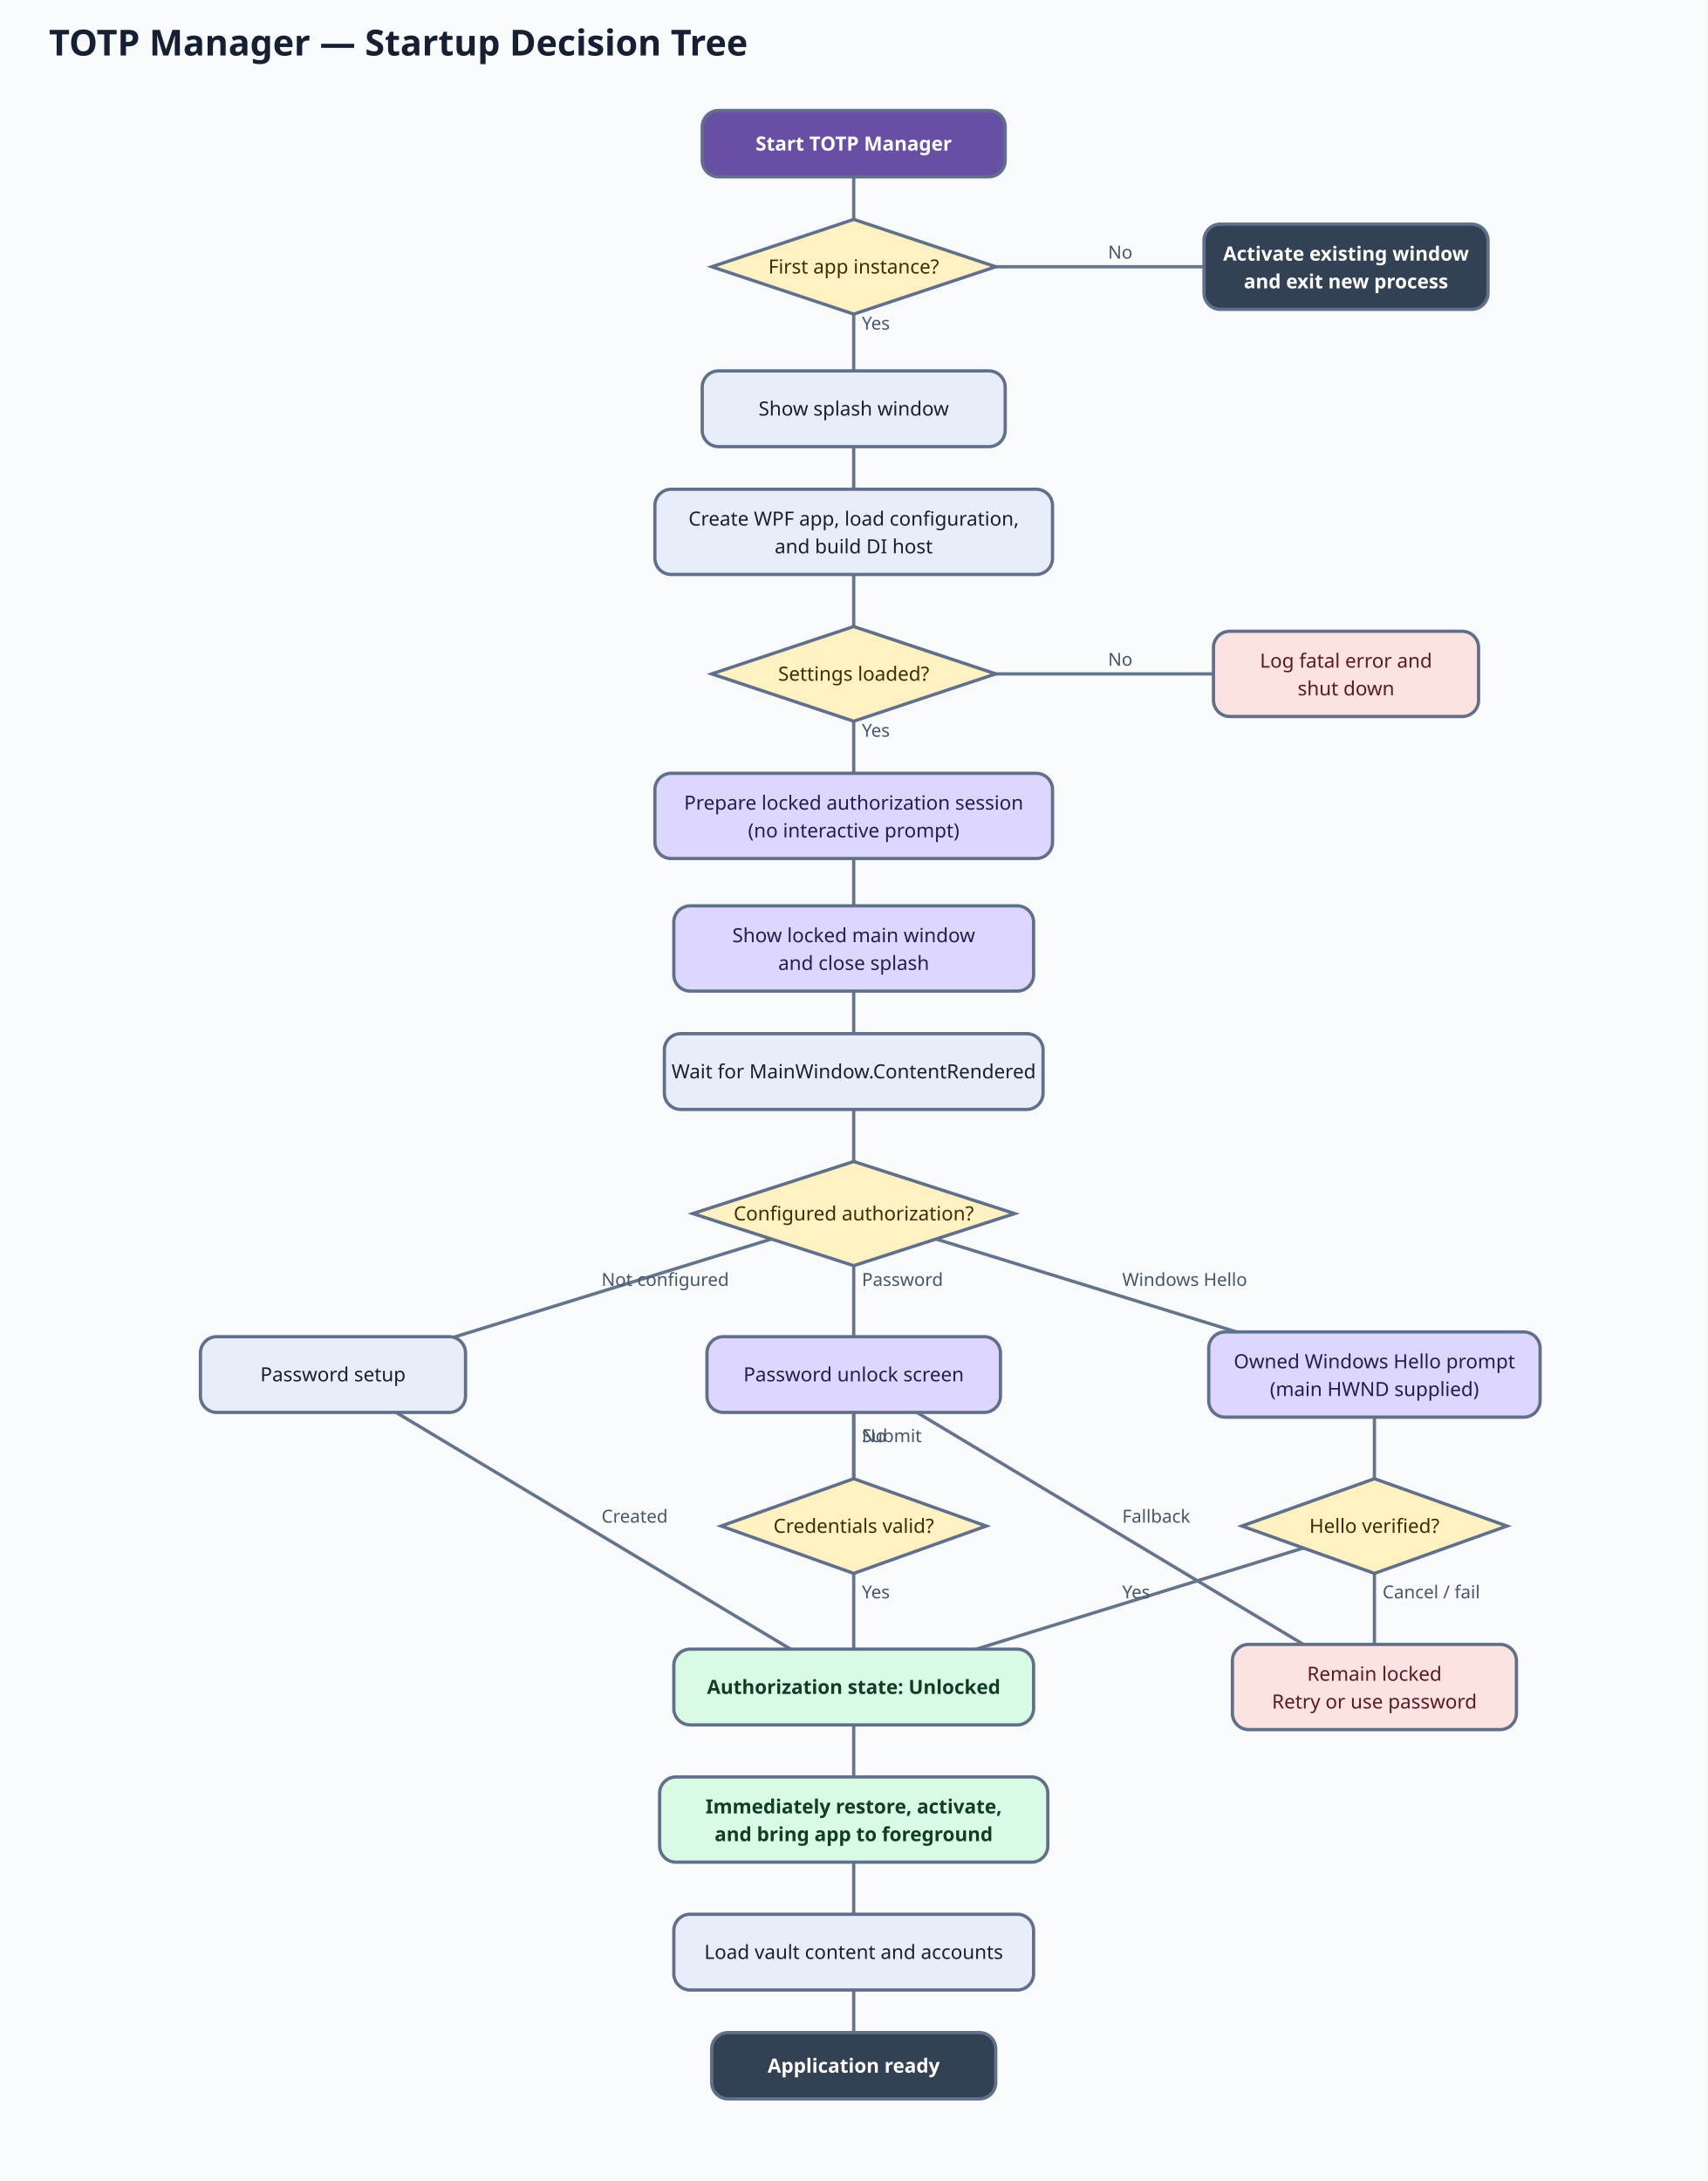
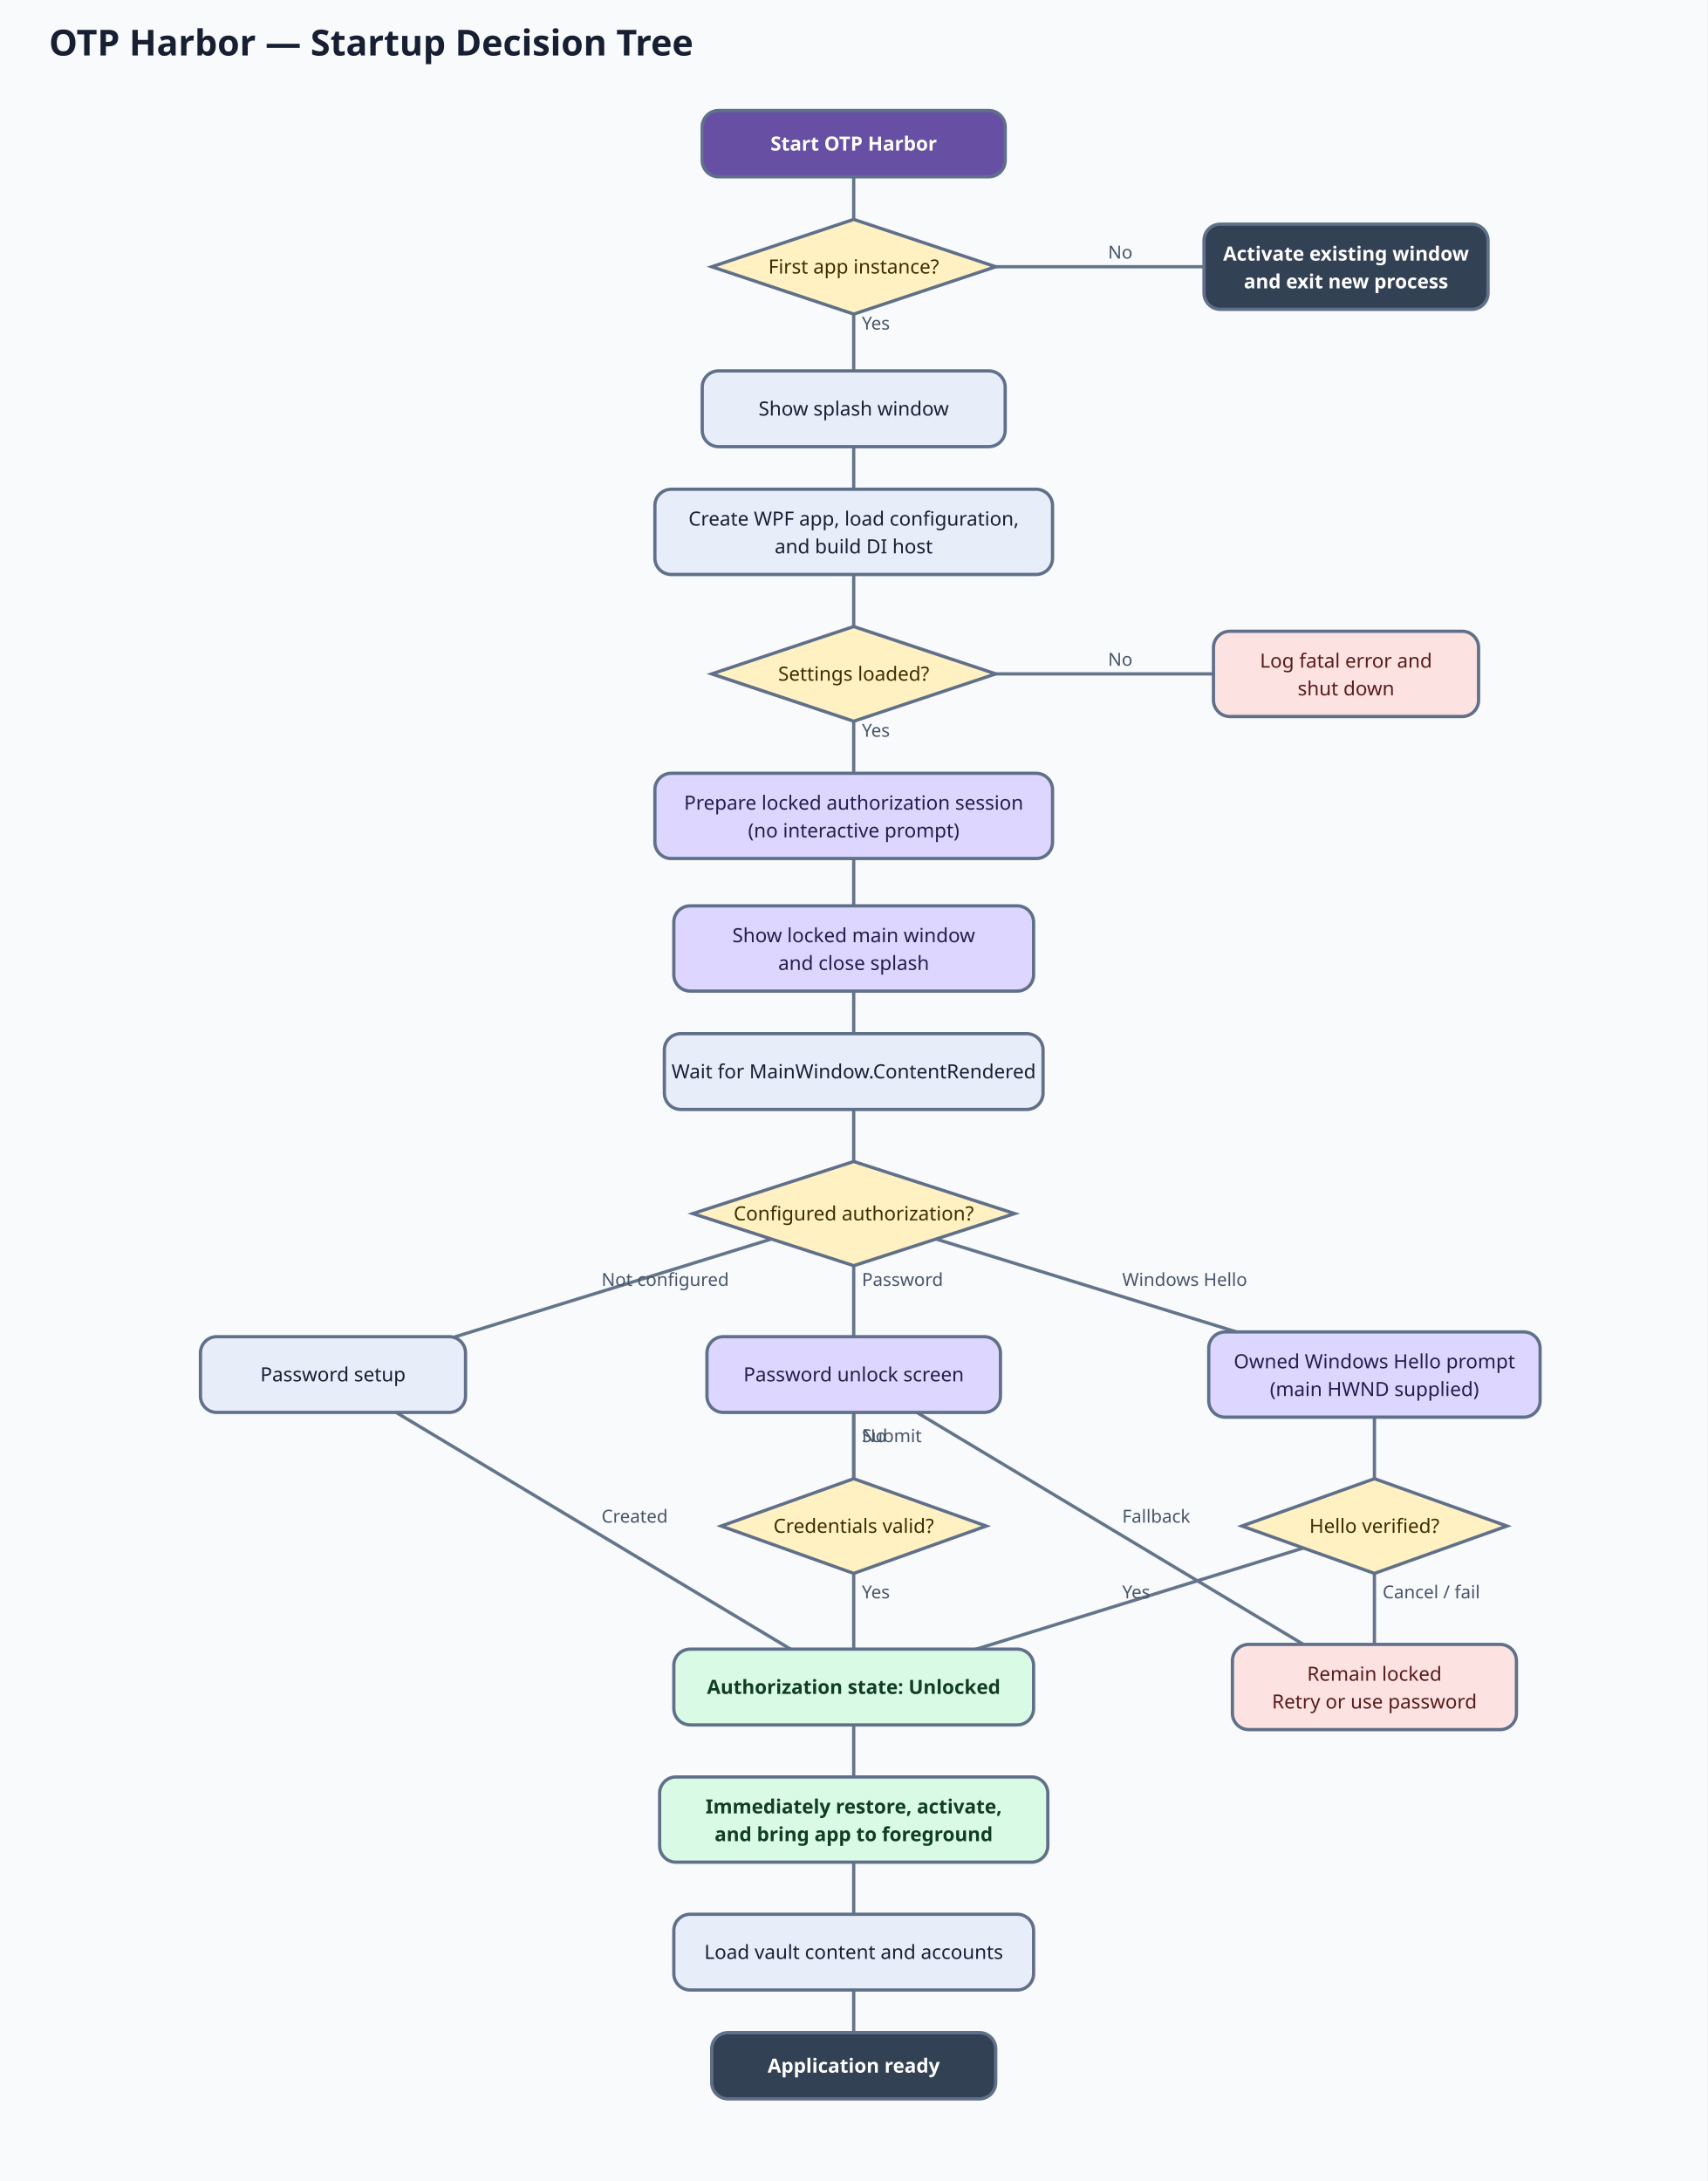
<svg xmlns="http://www.w3.org/2000/svg" width="1046" height="1336" viewBox="0 0 1046 1336">
  <rect width="100%" height="100%" fill="#F8FAFC" />
  <defs>
    <marker id="arrow" markerWidth="8" markerHeight="8" refX="7" refY="4" orient="auto">
      <path d="M0,0 L8,4 L0,8 z" fill="#64748B" />
    </marker>
  </defs>
-   <text x="30" y="34" font-family="Segoe UI" font-size="22" font-weight="700" fill="#172033">TOTP Manager — Startup Decision Tree</text>
+   <text x="30" y="34" font-family="Segoe UI" font-size="22" font-weight="700" fill="#172033">OTP Harbor — Startup Decision Tree</text>
  <line x1="523.0" y1="88.0" x2="523.0" y2="163.4" stroke="#64748B" stroke-width="2" marker-end="url(#arrow)" />
  <line x1="523.0" y1="163.4" x2="824.6" y2="163.4" stroke="#64748B" stroke-width="2" marker-end="url(#arrow)" />
  <text x="678.8" y="158.4" font-family="Segoe UI" font-size="11" fill="#475569">No</text>
  <line x1="523.0" y1="163.4" x2="523.0" y2="250.4" stroke="#64748B" stroke-width="2" marker-end="url(#arrow)" />
  <text x="528.0" y="201.9" font-family="Segoe UI" font-size="11" fill="#475569">Yes</text>
  <line x1="523.0" y1="250.4" x2="523.0" y2="325.8" stroke="#64748B" stroke-width="2" marker-end="url(#arrow)" />
  <line x1="523.0" y1="325.8" x2="523.0" y2="412.8" stroke="#64748B" stroke-width="2" marker-end="url(#arrow)" />
  <line x1="523.0" y1="412.8" x2="824.6" y2="412.8" stroke="#64748B" stroke-width="2" marker-end="url(#arrow)" />
  <text x="678.8" y="407.8" font-family="Segoe UI" font-size="11" fill="#475569">No</text>
  <line x1="523.0" y1="412.8" x2="523.0" y2="499.8" stroke="#64748B" stroke-width="2" marker-end="url(#arrow)" />
  <text x="528.0" y="451.3" font-family="Segoe UI" font-size="11" fill="#475569">Yes</text>
  <line x1="523.0" y1="499.8" x2="523.0" y2="581.0" stroke="#64748B" stroke-width="2" marker-end="url(#arrow)" />
  <line x1="523.0" y1="581.0" x2="523.0" y2="656.4" stroke="#64748B" stroke-width="2" marker-end="url(#arrow)" />
  <line x1="523.0" y1="656.4" x2="523.0" y2="743.4" stroke="#64748B" stroke-width="2" marker-end="url(#arrow)" />
  <line x1="523.0" y1="743.4" x2="204.0" y2="842.0" stroke="#64748B" stroke-width="2" marker-end="url(#arrow)" />
  <text x="368.5" y="787.7" font-family="Segoe UI" font-size="11" fill="#475569">Not configured</text>
  <line x1="523.0" y1="743.4" x2="523.0" y2="842.0" stroke="#64748B" stroke-width="2" marker-end="url(#arrow)" />
  <text x="528.0" y="787.7" font-family="Segoe UI" font-size="11" fill="#475569">Password</text>
  <line x1="523.0" y1="743.4" x2="842.0" y2="842.0" stroke="#64748B" stroke-width="2" marker-end="url(#arrow)" />
  <text x="687.5" y="787.7" font-family="Segoe UI" font-size="11" fill="#475569">Windows Hello</text>
  <line x1="204.0" y1="842.0" x2="523.0" y2="1033.4" stroke="#64748B" stroke-width="2" marker-end="url(#arrow)" />
  <text x="368.5" y="932.7" font-family="Segoe UI" font-size="11" fill="#475569">Created</text>
  <line x1="523.0" y1="842.0" x2="523.0" y2="934.8" stroke="#64748B" stroke-width="2" marker-end="url(#arrow)" />
  <text x="528.0" y="883.4" font-family="Segoe UI" font-size="11" fill="#475569">Submit</text>
  <line x1="523.0" y1="934.8" x2="523.0" y2="1033.4" stroke="#64748B" stroke-width="2" marker-end="url(#arrow)" />
  <text x="528.0" y="979.1" font-family="Segoe UI" font-size="11" fill="#475569">Yes</text>
  <line x1="523.0" y1="934.8" x2="523.0" y2="842.0" stroke="#64748B" stroke-width="2" marker-end="url(#arrow)" />
  <text x="528.0" y="883.4" font-family="Segoe UI" font-size="11" fill="#475569">No</text>
  <line x1="842.0" y1="842.0" x2="842.0" y2="934.8" stroke="#64748B" stroke-width="2" marker-end="url(#arrow)" />
  <line x1="842.0" y1="934.8" x2="523.0" y2="1033.4" stroke="#64748B" stroke-width="2" marker-end="url(#arrow)" />
  <text x="687.5" y="979.1" font-family="Segoe UI" font-size="11" fill="#475569">Yes</text>
  <line x1="842.0" y1="934.8" x2="842.0" y2="1033.4" stroke="#64748B" stroke-width="2" marker-end="url(#arrow)" />
  <text x="847.0" y="979.1" font-family="Segoe UI" font-size="11" fill="#475569">Cancel / fail</text>
  <line x1="842.0" y1="1033.4" x2="523.0" y2="842.0" stroke="#64748B" stroke-width="2" marker-end="url(#arrow)" />
  <text x="687.5" y="932.7" font-family="Segoe UI" font-size="11" fill="#475569">Fallback</text>
  <line x1="523.0" y1="1033.4" x2="523.0" y2="1114.6" stroke="#64748B" stroke-width="2" marker-end="url(#arrow)" />
  <line x1="523.0" y1="1114.6" x2="523.0" y2="1195.8" stroke="#64748B" stroke-width="2" marker-end="url(#arrow)" />
  <line x1="523.0" y1="1195.8" x2="523.0" y2="1265.4" stroke="#64748B" stroke-width="2" marker-end="url(#arrow)" />
  <rect x="430.2" y="67.7" width="185.6" height="40.6" rx="10" fill="#6750A4" stroke="#60708A" stroke-width="2" />
-   <text x="523.0" y="88.0" text-anchor="middle" dominant-baseline="middle" font-family="Segoe UI" font-size="12" font-weight="700" fill="#FFFFFF">Start TOTP Manager</text>
+   <text x="523.0" y="88.0" text-anchor="middle" dominant-baseline="middle" font-family="Segoe UI" font-size="12" font-weight="700" fill="#FFFFFF">Start OTP Harbor</text>
  <polygon points="523.0,134.4 610.0,163.4 523.0,192.4 436.0,163.4" fill="#FFF1C2" stroke="#60708A" stroke-width="2" />
  <text x="523.0" y="163.4" text-anchor="middle" dominant-baseline="middle" font-family="Segoe UI" font-size="12" font-weight="400" fill="#3B2F00">First app instance?</text>
  <rect x="737.6" y="137.3" width="174.0" height="52.2" rx="10" fill="#334155" stroke="#60708A" stroke-width="2" />
  <text x="824.6" y="155.4" text-anchor="middle" dominant-baseline="middle" font-family="Segoe UI" font-size="12" font-weight="700" fill="#FFFFFF">Activate existing window</text>
  <text x="824.6" y="172.4" text-anchor="middle" dominant-baseline="middle" font-family="Segoe UI" font-size="12" font-weight="700" fill="#FFFFFF">and exit new process</text>
  <rect x="430.2" y="227.2" width="185.6" height="46.4" rx="10" fill="#E8EEF9" stroke="#60708A" stroke-width="2" />
  <text x="523.0" y="250.4" text-anchor="middle" dominant-baseline="middle" font-family="Segoe UI" font-size="12" font-weight="400" fill="#172033">Show splash window</text>
  <rect x="401.2" y="299.7" width="243.6" height="52.2" rx="10" fill="#E8EEF9" stroke="#60708A" stroke-width="2" />
  <text x="523.0" y="317.8" text-anchor="middle" dominant-baseline="middle" font-family="Segoe UI" font-size="12" font-weight="400" fill="#172033">Create WPF app, load configuration,</text>
  <text x="523.0" y="334.8" text-anchor="middle" dominant-baseline="middle" font-family="Segoe UI" font-size="12" font-weight="400" fill="#172033">and build DI host</text>
  <polygon points="523.0,383.8 610.0,412.8 523.0,441.8 436.0,412.8" fill="#FFF1C2" stroke="#60708A" stroke-width="2" />
  <text x="523.0" y="412.8" text-anchor="middle" dominant-baseline="middle" font-family="Segoe UI" font-size="12" font-weight="400" fill="#3B2F00">Settings loaded?</text>
  <rect x="743.4" y="386.7" width="162.4" height="52.2" rx="10" fill="#FDE2E2" stroke="#60708A" stroke-width="2" />
  <text x="824.6" y="404.8" text-anchor="middle" dominant-baseline="middle" font-family="Segoe UI" font-size="12" font-weight="400" fill="#591B1B">Log fatal error and</text>
  <text x="824.6" y="421.8" text-anchor="middle" dominant-baseline="middle" font-family="Segoe UI" font-size="12" font-weight="400" fill="#591B1B">shut down</text>
  <rect x="401.2" y="473.7" width="243.6" height="52.2" rx="10" fill="#DDD6FE" stroke="#60708A" stroke-width="2" />
  <text x="523.0" y="491.8" text-anchor="middle" dominant-baseline="middle" font-family="Segoe UI" font-size="12" font-weight="400" fill="#241E4E">Prepare locked authorization session</text>
  <text x="523.0" y="508.8" text-anchor="middle" dominant-baseline="middle" font-family="Segoe UI" font-size="12" font-weight="400" fill="#241E4E">(no interactive prompt)</text>
  <rect x="412.8" y="554.9" width="220.4" height="52.2" rx="10" fill="#DDD6FE" stroke="#60708A" stroke-width="2" />
  <text x="523.0" y="573.0" text-anchor="middle" dominant-baseline="middle" font-family="Segoe UI" font-size="12" font-weight="400" fill="#241E4E">Show locked main window</text>
  <text x="523.0" y="590.0" text-anchor="middle" dominant-baseline="middle" font-family="Segoe UI" font-size="12" font-weight="400" fill="#241E4E">and close splash</text>
  <rect x="407.0" y="633.2" width="232.0" height="46.4" rx="10" fill="#E8EEF9" stroke="#60708A" stroke-width="2" />
  <text x="523.0" y="656.4" text-anchor="middle" dominant-baseline="middle" font-family="Segoe UI" font-size="12" font-weight="400" fill="#172033">Wait for MainWindow.ContentRendered</text>
  <polygon points="523.0,711.5 621.6,743.4 523.0,775.3 424.4,743.4" fill="#FFF1C2" stroke="#60708A" stroke-width="2" />
  <text x="523.0" y="743.4" text-anchor="middle" dominant-baseline="middle" font-family="Segoe UI" font-size="12" font-weight="400" fill="#3B2F00">Configured authorization?</text>
  <rect x="122.8" y="818.8" width="162.4" height="46.4" rx="10" fill="#E8EEF9" stroke="#60708A" stroke-width="2" />
  <text x="204.0" y="842.0" text-anchor="middle" dominant-baseline="middle" font-family="Segoe UI" font-size="12" font-weight="400" fill="#172033">Password setup</text>
  <rect x="433.1" y="818.8" width="179.8" height="46.4" rx="10" fill="#DDD6FE" stroke="#60708A" stroke-width="2" />
  <text x="523.0" y="842.0" text-anchor="middle" dominant-baseline="middle" font-family="Segoe UI" font-size="12" font-weight="400" fill="#241E4E">Password unlock screen</text>
  <rect x="740.5" y="815.9" width="203.0" height="52.2" rx="10" fill="#DDD6FE" stroke="#60708A" stroke-width="2" />
  <text x="842.0" y="834.0" text-anchor="middle" dominant-baseline="middle" font-family="Segoe UI" font-size="12" font-weight="400" fill="#241E4E">Owned Windows Hello prompt</text>
  <text x="842.0" y="851.0" text-anchor="middle" dominant-baseline="middle" font-family="Segoe UI" font-size="12" font-weight="400" fill="#241E4E">(main HWND supplied)</text>
  <polygon points="523.0,905.8 604.2,934.8 523.0,963.8 441.8,934.8" fill="#FFF1C2" stroke="#60708A" stroke-width="2" />
  <text x="523.0" y="934.8" text-anchor="middle" dominant-baseline="middle" font-family="Segoe UI" font-size="12" font-weight="400" fill="#3B2F00">Credentials valid?</text>
  <polygon points="842.0,905.8 923.2,934.8 842.0,963.8 760.8,934.8" fill="#FFF1C2" stroke="#60708A" stroke-width="2" />
  <text x="842.0" y="934.8" text-anchor="middle" dominant-baseline="middle" font-family="Segoe UI" font-size="12" font-weight="400" fill="#3B2F00">Hello verified?</text>
  <rect x="755.0" y="1007.3" width="174.0" height="52.2" rx="10" fill="#FDE2E2" stroke="#60708A" stroke-width="2" />
  <text x="842.0" y="1025.4" text-anchor="middle" dominant-baseline="middle" font-family="Segoe UI" font-size="12" font-weight="400" fill="#591B1B">Remain locked</text>
  <text x="842.0" y="1042.4" text-anchor="middle" dominant-baseline="middle" font-family="Segoe UI" font-size="12" font-weight="400" fill="#591B1B">Retry or use password</text>
  <rect x="412.8" y="1010.2" width="220.4" height="46.4" rx="10" fill="#D9FBE5" stroke="#60708A" stroke-width="2" />
  <text x="523.0" y="1033.4" text-anchor="middle" dominant-baseline="middle" font-family="Segoe UI" font-size="12" font-weight="700" fill="#103D24">Authorization state: Unlocked</text>
  <rect x="404.1" y="1088.5" width="237.8" height="52.2" rx="10" fill="#D9FBE5" stroke="#60708A" stroke-width="2" />
  <text x="523.0" y="1106.6" text-anchor="middle" dominant-baseline="middle" font-family="Segoe UI" font-size="12" font-weight="700" fill="#103D24">Immediately restore, activate,</text>
  <text x="523.0" y="1123.6" text-anchor="middle" dominant-baseline="middle" font-family="Segoe UI" font-size="12" font-weight="700" fill="#103D24">and bring app to foreground</text>
  <rect x="412.8" y="1172.6" width="220.4" height="46.4" rx="10" fill="#E8EEF9" stroke="#60708A" stroke-width="2" />
  <text x="523.0" y="1195.8" text-anchor="middle" dominant-baseline="middle" font-family="Segoe UI" font-size="12" font-weight="400" fill="#172033">Load vault content and accounts</text>
  <rect x="436.0" y="1245.1" width="174.0" height="40.6" rx="10" fill="#334155" stroke="#60708A" stroke-width="2" />
  <text x="523.0" y="1265.4" text-anchor="middle" dominant-baseline="middle" font-family="Segoe UI" font-size="12" font-weight="700" fill="#FFFFFF">Application ready</text>
</svg>
